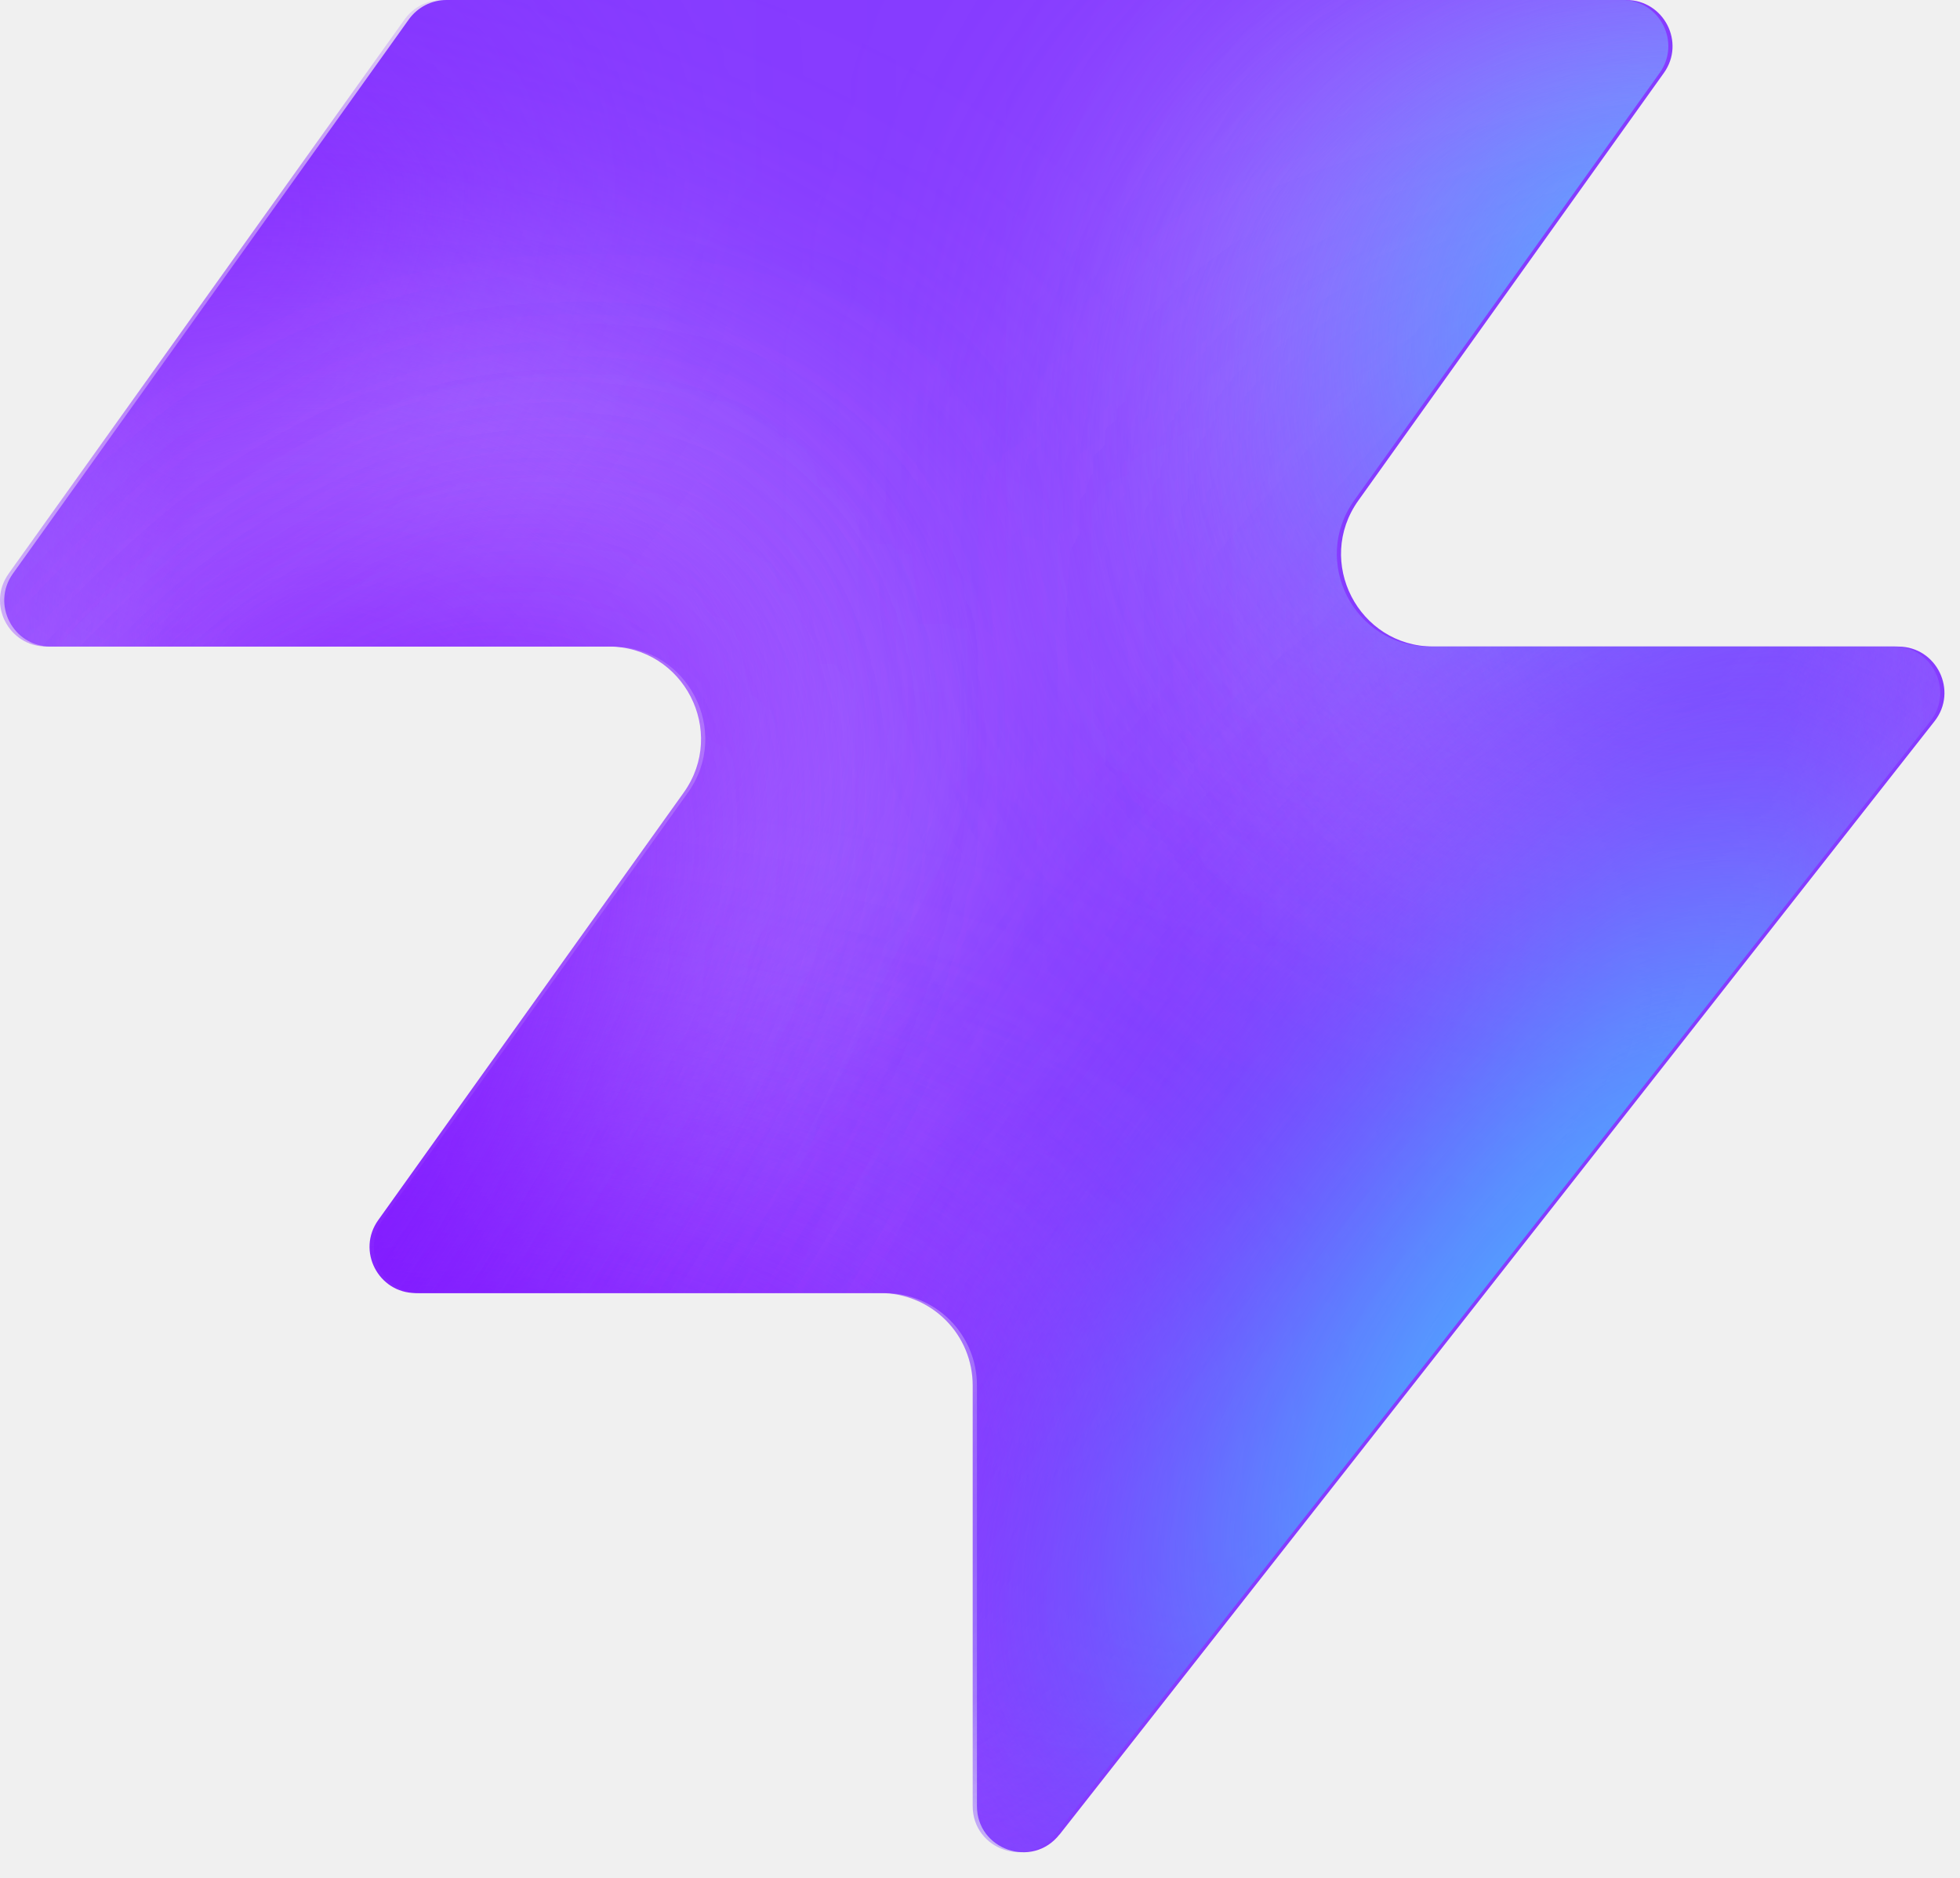
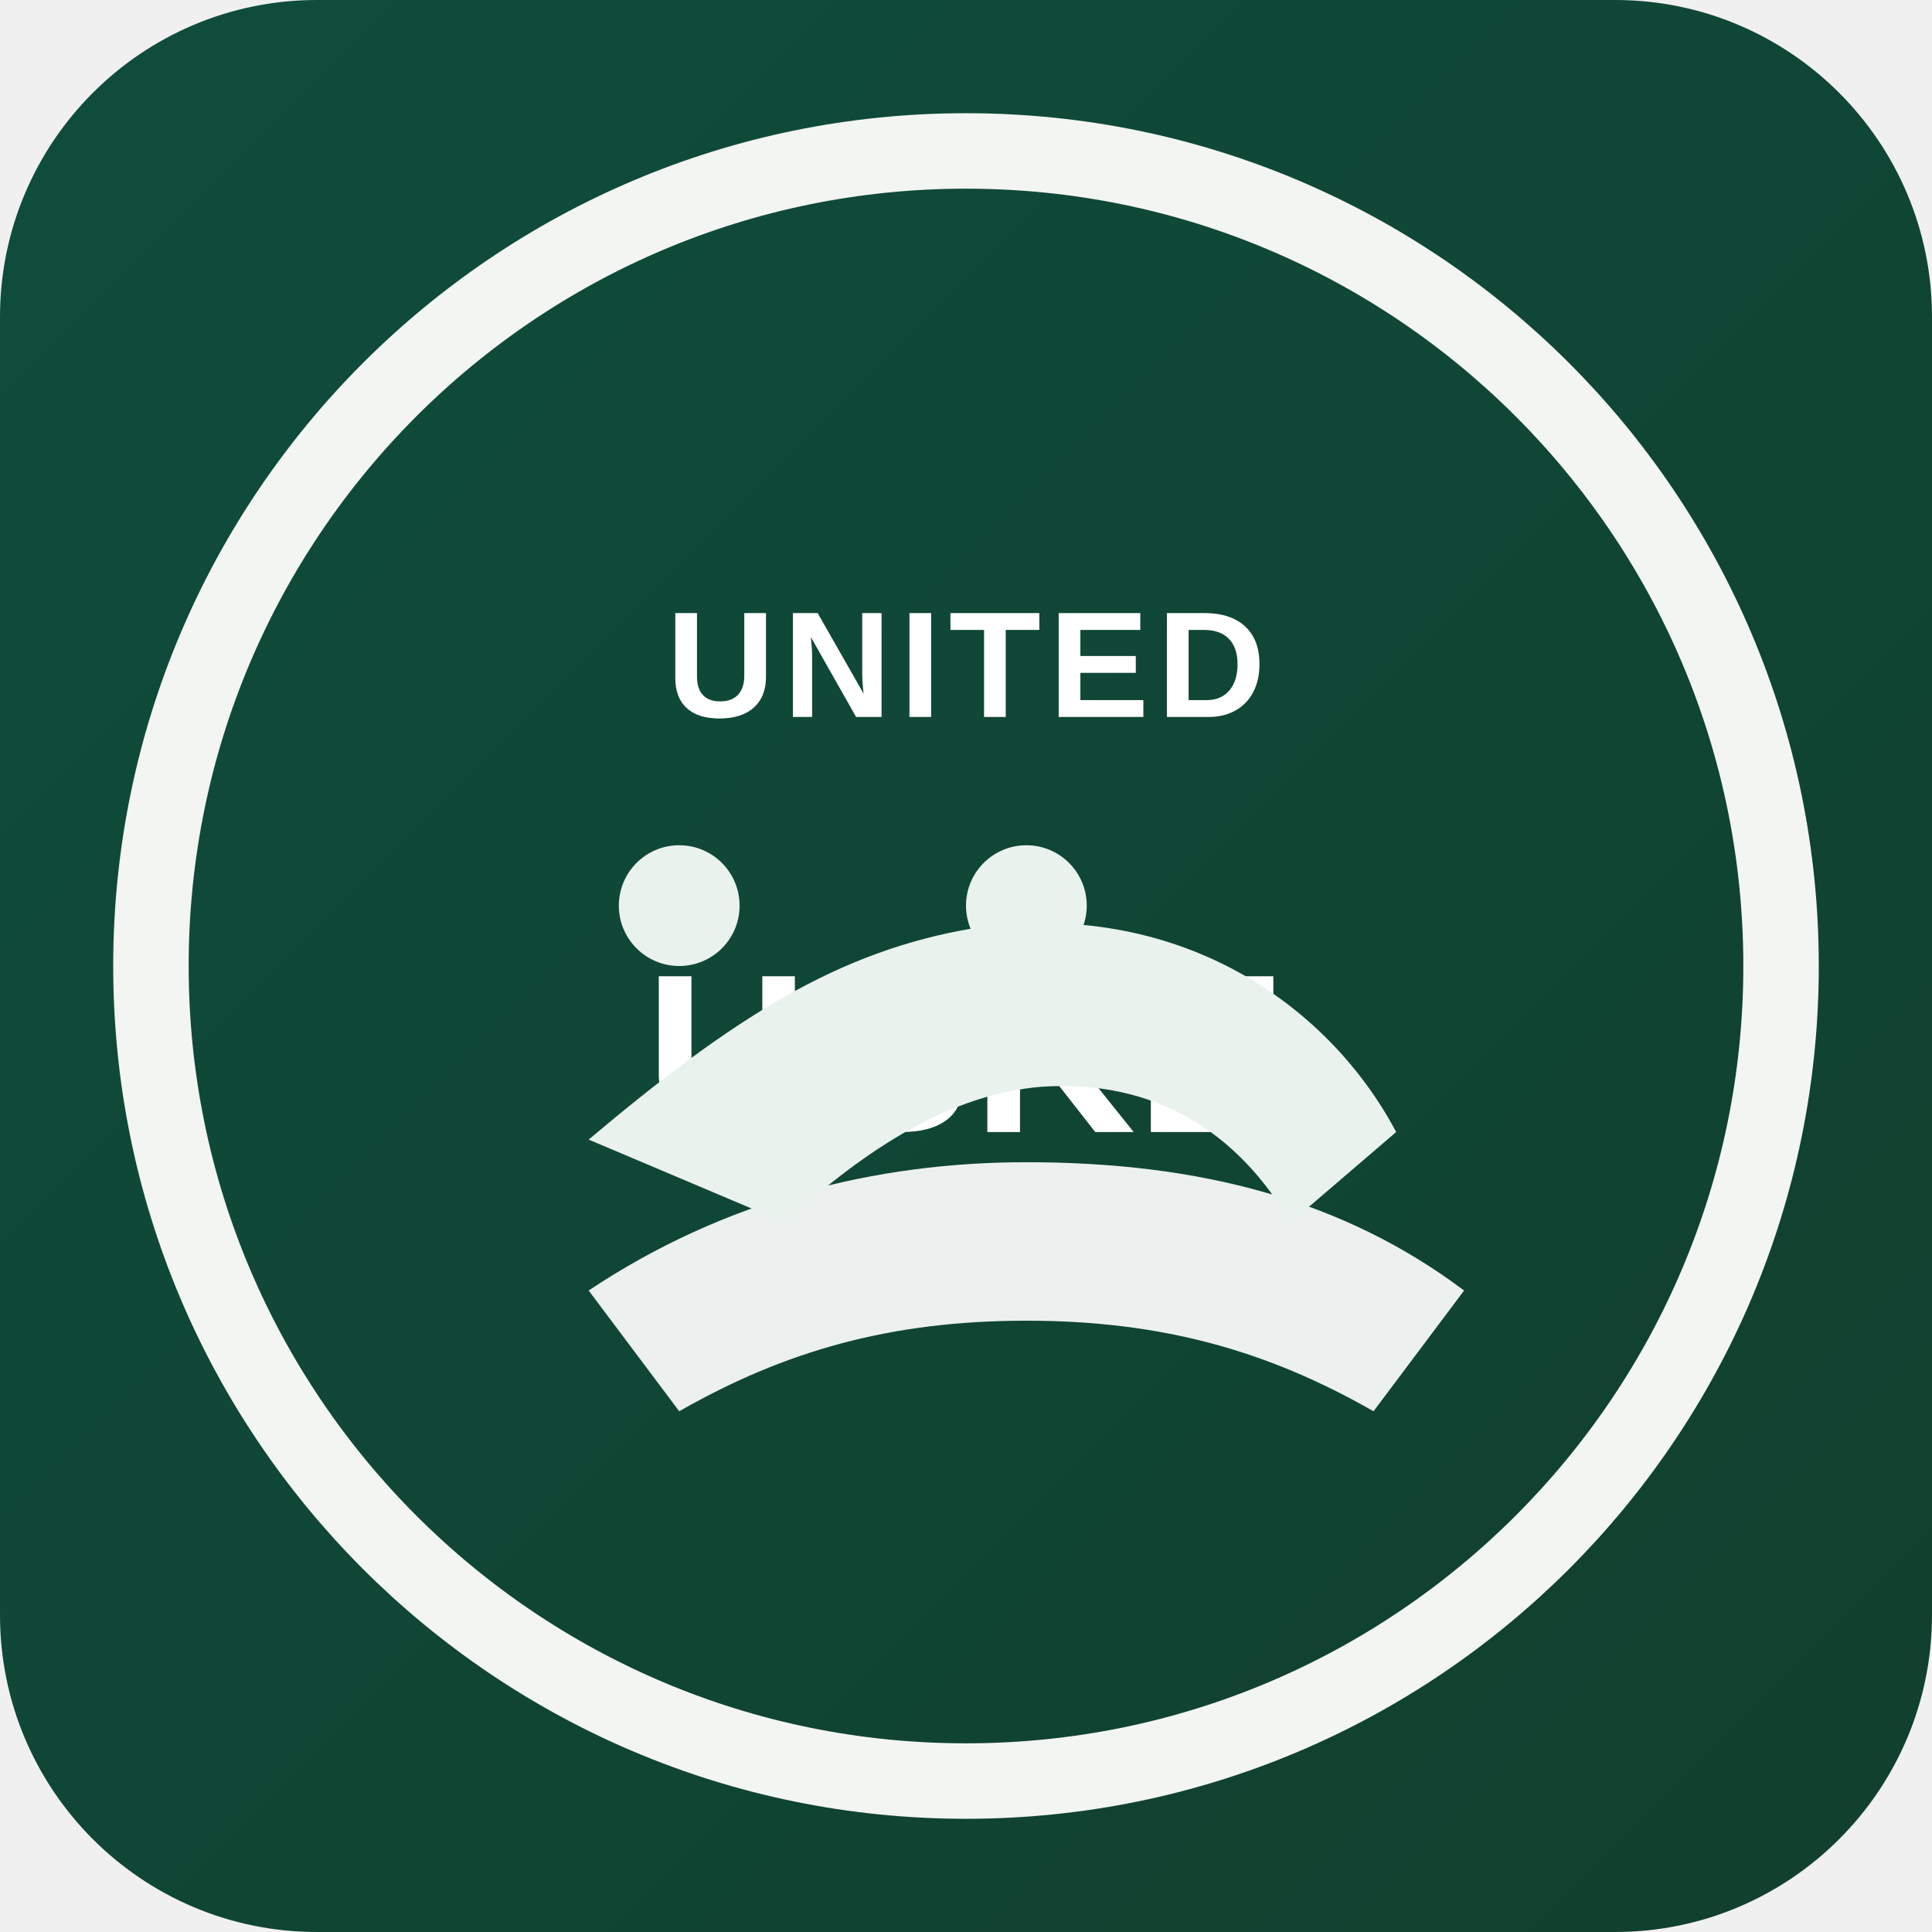
- <svg xmlns="http://www.w3.org/2000/svg" width="48" height="46" fill="none" viewBox="0 0 48 46">
-   <path fill="#863bff" d="M25.946 44.938c-.664.845-2.021.375-2.021-.698V33.937a2.26 2.26 0 0 0-2.262-2.262H10.287c-.92 0-1.456-1.04-.92-1.788l7.48-10.471c1.07-1.497 0-3.578-1.842-3.578H1.237c-.92 0-1.456-1.04-.92-1.788L10.013.474c.214-.297.556-.474.92-.474h28.894c.92 0 1.456 1.04.92 1.788l-7.48 10.471c-1.07 1.498 0 3.579 1.842 3.579h11.377c.943 0 1.473 1.088.89 1.83L25.947 44.94z" style="fill:#863bff;fill:color(display-p3 .525 .23 1);fill-opacity:1" />
-   <mask id="a" width="48" height="46" x="0" y="0" maskUnits="userSpaceOnUse" style="mask-type:alpha">
-     <path fill="#000" d="M25.842 44.938c-.664.844-2.021.375-2.021-.698V33.937a2.26 2.26 0 0 0-2.262-2.262H10.183c-.92 0-1.456-1.04-.92-1.788l7.48-10.471c1.07-1.498 0-3.579-1.842-3.579H1.133c-.92 0-1.456-1.04-.92-1.787L9.91.473c.214-.297.556-.474.92-.474h28.894c.92 0 1.456 1.04.92 1.788l-7.48 10.471c-1.07 1.498 0 3.578 1.842 3.578h11.377c.943 0 1.473 1.088.89 1.832L25.843 44.94z" style="fill:#000;fill-opacity:1" />
-   </mask>
-   <g mask="url(#a)">
-     <g filter="url(#b)">
-       <ellipse cx="5.508" cy="14.704" fill="#ede6ff" rx="5.508" ry="14.704" style="fill:#ede6ff;fill:color(display-p3 .927 .903 1);fill-opacity:1" transform="matrix(.00324 1 1 -.00324 -4.47 31.516)" />
-     </g>
-     <g filter="url(#c)">
-       <ellipse cx="10.399" cy="29.851" fill="#ede6ff" rx="10.399" ry="29.851" style="fill:#ede6ff;fill:color(display-p3 .927 .903 1);fill-opacity:1" transform="matrix(.00324 1 1 -.00324 -39.328 7.883)" />
-     </g>
-     <g filter="url(#d)">
-       <ellipse cx="5.508" cy="30.487" fill="#7e14ff" rx="5.508" ry="30.487" style="fill:#7e14ff;fill:color(display-p3 .492 .077 1);fill-opacity:1" transform="rotate(89.814 -25.913 -14.639)scale(1 -1)" />
-     </g>
-     <g filter="url(#e)">
-       <ellipse cx="5.508" cy="30.599" fill="#7e14ff" rx="5.508" ry="30.599" style="fill:#7e14ff;fill:color(display-p3 .492 .077 1);fill-opacity:1" transform="rotate(89.814 -32.644 -3.334)scale(1 -1)" />
-     </g>
-     <g filter="url(#f)">
-       <ellipse cx="5.508" cy="30.599" fill="#7e14ff" rx="5.508" ry="30.599" style="fill:#7e14ff;fill:color(display-p3 .492 .077 1);fill-opacity:1" transform="matrix(.00324 1 1 -.00324 -34.34 30.47)" />
-     </g>
-     <g filter="url(#g)">
-       <ellipse cx="14.072" cy="22.078" fill="#ede6ff" rx="14.072" ry="22.078" style="fill:#ede6ff;fill:color(display-p3 .927 .903 1);fill-opacity:1" transform="rotate(93.35 24.506 48.493)scale(-1 1)" />
-     </g>
-     <g filter="url(#h)">
-       <ellipse cx="3.47" cy="21.501" fill="#7e14ff" rx="3.47" ry="21.501" style="fill:#7e14ff;fill:color(display-p3 .492 .077 1);fill-opacity:1" transform="rotate(89.009 28.708 47.59)scale(-1 1)" />
-     </g>
-     <g filter="url(#i)">
-       <ellipse cx="3.47" cy="21.501" fill="#7e14ff" rx="3.47" ry="21.501" style="fill:#7e14ff;fill:color(display-p3 .492 .077 1);fill-opacity:1" transform="rotate(89.009 28.708 47.59)scale(-1 1)" />
-     </g>
-     <g filter="url(#j)">
-       <ellipse cx=".387" cy="8.972" fill="#7e14ff" rx="4.407" ry="29.108" style="fill:#7e14ff;fill:color(display-p3 .492 .077 1);fill-opacity:1" transform="rotate(39.51 .387 8.972)" />
-     </g>
-     <g filter="url(#k)">
-       <ellipse cx="47.523" cy="-6.092" fill="#7e14ff" rx="4.407" ry="29.108" style="fill:#7e14ff;fill:color(display-p3 .492 .077 1);fill-opacity:1" transform="rotate(37.892 47.523 -6.092)" />
-     </g>
-     <g filter="url(#l)">
-       <ellipse cx="41.412" cy="6.333" fill="#47bfff" rx="5.971" ry="9.665" style="fill:#47bfff;fill:color(display-p3 .28 .748 1);fill-opacity:1" transform="rotate(37.892 41.412 6.333)" />
-     </g>
-     <g filter="url(#m)">
-       <ellipse cx="-1.879" cy="38.332" fill="#7e14ff" rx="4.407" ry="29.108" style="fill:#7e14ff;fill:color(display-p3 .492 .077 1);fill-opacity:1" transform="rotate(37.892 -1.88 38.332)" />
-     </g>
-     <g filter="url(#n)">
-       <ellipse cx="-1.879" cy="38.332" fill="#7e14ff" rx="4.407" ry="29.108" style="fill:#7e14ff;fill:color(display-p3 .492 .077 1);fill-opacity:1" transform="rotate(37.892 -1.88 38.332)" />
-     </g>
-     <g filter="url(#o)">
-       <ellipse cx="35.651" cy="29.907" fill="#7e14ff" rx="4.407" ry="29.108" style="fill:#7e14ff;fill:color(display-p3 .492 .077 1);fill-opacity:1" transform="rotate(37.892 35.651 29.907)" />
-     </g>
-     <g filter="url(#p)">
-       <ellipse cx="38.418" cy="32.4" fill="#47bfff" rx="5.971" ry="15.297" style="fill:#47bfff;fill:color(display-p3 .28 .748 1);fill-opacity:1" transform="rotate(37.892 38.418 32.4)" />
-     </g>
+ <svg xmlns="http://www.w3.org/2000/svg" viewBox="0 0 256 256" role="img" aria-label="UBKE logo">
+   <defs>
+     <linearGradient id="bg" x1="0" x2="1" y1="0" y2="1">
+       <stop offset="0%" stop-color="#0f4d3d" />
+       <stop offset="100%" stop-color="#113f2d" />
+     </linearGradient>
+   </defs>
+   <rect width="256" height="256" rx="42" fill="url(#bg)" />
+   <circle cx="128" cy="128" r="108" fill="none" stroke="#f2f5f1" stroke-width="10" />
+   <g transform="translate(0 0)">
+     <text x="128" y="95" text-anchor="middle" font-size="20" font-weight="700" fill="#ffffff" font-family="Segoe UI, Arial, sans-serif" letter-spacing="1">UNITED</text>
+     <text x="128" y="150" text-anchor="middle" font-size="30" font-weight="800" fill="#ffffff" font-family="Segoe UI, Arial, sans-serif">UBKE</text>
  </g>
-   <defs>
-     <filter id="b" width="60.045" height="41.654" x="-19.77" y="16.149" color-interpolation-filters="sRGB" filterUnits="userSpaceOnUse">
-       <feFlood flood-opacity="0" result="BackgroundImageFix" />
-       <feBlend in="SourceGraphic" in2="BackgroundImageFix" result="shape" />
-       <feGaussianBlur result="effect1_foregroundBlur_2002_17158" stdDeviation="7.659" />
-     </filter>
-     <filter id="c" width="90.34" height="51.437" x="-54.613" y="-7.533" color-interpolation-filters="sRGB" filterUnits="userSpaceOnUse">
-       <feFlood flood-opacity="0" result="BackgroundImageFix" />
-       <feBlend in="SourceGraphic" in2="BackgroundImageFix" result="shape" />
-       <feGaussianBlur result="effect1_foregroundBlur_2002_17158" stdDeviation="7.659" />
-     </filter>
-     <filter id="d" width="79.355" height="29.4" x="-49.64" y="2.03" color-interpolation-filters="sRGB" filterUnits="userSpaceOnUse">
-       <feFlood flood-opacity="0" result="BackgroundImageFix" />
-       <feBlend in="SourceGraphic" in2="BackgroundImageFix" result="shape" />
-       <feGaussianBlur result="effect1_foregroundBlur_2002_17158" stdDeviation="4.596" />
-     </filter>
-     <filter id="e" width="79.579" height="29.4" x="-45.045" y="20.029" color-interpolation-filters="sRGB" filterUnits="userSpaceOnUse">
-       <feFlood flood-opacity="0" result="BackgroundImageFix" />
-       <feBlend in="SourceGraphic" in2="BackgroundImageFix" result="shape" />
-       <feGaussianBlur result="effect1_foregroundBlur_2002_17158" stdDeviation="4.596" />
-     </filter>
-     <filter id="f" width="79.579" height="29.4" x="-43.513" y="21.178" color-interpolation-filters="sRGB" filterUnits="userSpaceOnUse">
-       <feFlood flood-opacity="0" result="BackgroundImageFix" />
-       <feBlend in="SourceGraphic" in2="BackgroundImageFix" result="shape" />
-       <feGaussianBlur result="effect1_foregroundBlur_2002_17158" stdDeviation="4.596" />
-     </filter>
-     <filter id="g" width="74.749" height="58.852" x="15.756" y="-17.901" color-interpolation-filters="sRGB" filterUnits="userSpaceOnUse">
-       <feFlood flood-opacity="0" result="BackgroundImageFix" />
-       <feBlend in="SourceGraphic" in2="BackgroundImageFix" result="shape" />
-       <feGaussianBlur result="effect1_foregroundBlur_2002_17158" stdDeviation="7.659" />
-     </filter>
-     <filter id="h" width="61.377" height="25.362" x="23.548" y="2.284" color-interpolation-filters="sRGB" filterUnits="userSpaceOnUse">
-       <feFlood flood-opacity="0" result="BackgroundImageFix" />
-       <feBlend in="SourceGraphic" in2="BackgroundImageFix" result="shape" />
-       <feGaussianBlur result="effect1_foregroundBlur_2002_17158" stdDeviation="4.596" />
-     </filter>
-     <filter id="i" width="61.377" height="25.362" x="23.548" y="2.284" color-interpolation-filters="sRGB" filterUnits="userSpaceOnUse">
-       <feFlood flood-opacity="0" result="BackgroundImageFix" />
-       <feBlend in="SourceGraphic" in2="BackgroundImageFix" result="shape" />
-       <feGaussianBlur result="effect1_foregroundBlur_2002_17158" stdDeviation="4.596" />
-     </filter>
-     <filter id="j" width="56.045" height="63.649" x="-27.636" y="-22.853" color-interpolation-filters="sRGB" filterUnits="userSpaceOnUse">
-       <feFlood flood-opacity="0" result="BackgroundImageFix" />
-       <feBlend in="SourceGraphic" in2="BackgroundImageFix" result="shape" />
-       <feGaussianBlur result="effect1_foregroundBlur_2002_17158" stdDeviation="4.596" />
-     </filter>
-     <filter id="k" width="54.814" height="64.646" x="20.116" y="-38.415" color-interpolation-filters="sRGB" filterUnits="userSpaceOnUse">
-       <feFlood flood-opacity="0" result="BackgroundImageFix" />
-       <feBlend in="SourceGraphic" in2="BackgroundImageFix" result="shape" />
-       <feGaussianBlur result="effect1_foregroundBlur_2002_17158" stdDeviation="4.596" />
-     </filter>
-     <filter id="l" width="33.541" height="35.313" x="24.641" y="-11.323" color-interpolation-filters="sRGB" filterUnits="userSpaceOnUse">
-       <feFlood flood-opacity="0" result="BackgroundImageFix" />
-       <feBlend in="SourceGraphic" in2="BackgroundImageFix" result="shape" />
-       <feGaussianBlur result="effect1_foregroundBlur_2002_17158" stdDeviation="4.596" />
-     </filter>
-     <filter id="m" width="54.814" height="64.646" x="-29.286" y="6.009" color-interpolation-filters="sRGB" filterUnits="userSpaceOnUse">
-       <feFlood flood-opacity="0" result="BackgroundImageFix" />
-       <feBlend in="SourceGraphic" in2="BackgroundImageFix" result="shape" />
-       <feGaussianBlur result="effect1_foregroundBlur_2002_17158" stdDeviation="4.596" />
-     </filter>
-     <filter id="n" width="54.814" height="64.646" x="-29.286" y="6.009" color-interpolation-filters="sRGB" filterUnits="userSpaceOnUse">
-       <feFlood flood-opacity="0" result="BackgroundImageFix" />
-       <feBlend in="SourceGraphic" in2="BackgroundImageFix" result="shape" />
-       <feGaussianBlur result="effect1_foregroundBlur_2002_17158" stdDeviation="4.596" />
-     </filter>
-     <filter id="o" width="54.814" height="64.646" x="8.244" y="-2.416" color-interpolation-filters="sRGB" filterUnits="userSpaceOnUse">
-       <feFlood flood-opacity="0" result="BackgroundImageFix" />
-       <feBlend in="SourceGraphic" in2="BackgroundImageFix" result="shape" />
-       <feGaussianBlur result="effect1_foregroundBlur_2002_17158" stdDeviation="4.596" />
-     </filter>
-     <filter id="p" width="39.409" height="43.623" x="18.713" y="10.588" color-interpolation-filters="sRGB" filterUnits="userSpaceOnUse">
-       <feFlood flood-opacity="0" result="BackgroundImageFix" />
-       <feBlend in="SourceGraphic" in2="BackgroundImageFix" result="shape" />
-       <feGaussianBlur result="effect1_foregroundBlur_2002_17158" stdDeviation="4.596" />
-     </filter>
-   </defs>
+   <g fill="#ffffff" opacity="0.92">
+     <path d="M78 171c18-12 38-17 58-17 23 0 42 5 58 17l-12 16c-14-8-28-12-46-12-18 0-32 4-46 12l-12-16z" />
+   </g>
+   <g transform="translate(64 58)" fill="#eaf2ee">
+     <circle cx="26" cy="62" r="8" />
+     <circle cx="72" cy="62" r="8" />
+     <path d="M14 93c19-16 33-25 51-28 27-4 47 10 56 27l-14 12c-7-12-18-19-33-18-12 1-23 8-34 18L14 93z" />
+   </g>
</svg>
